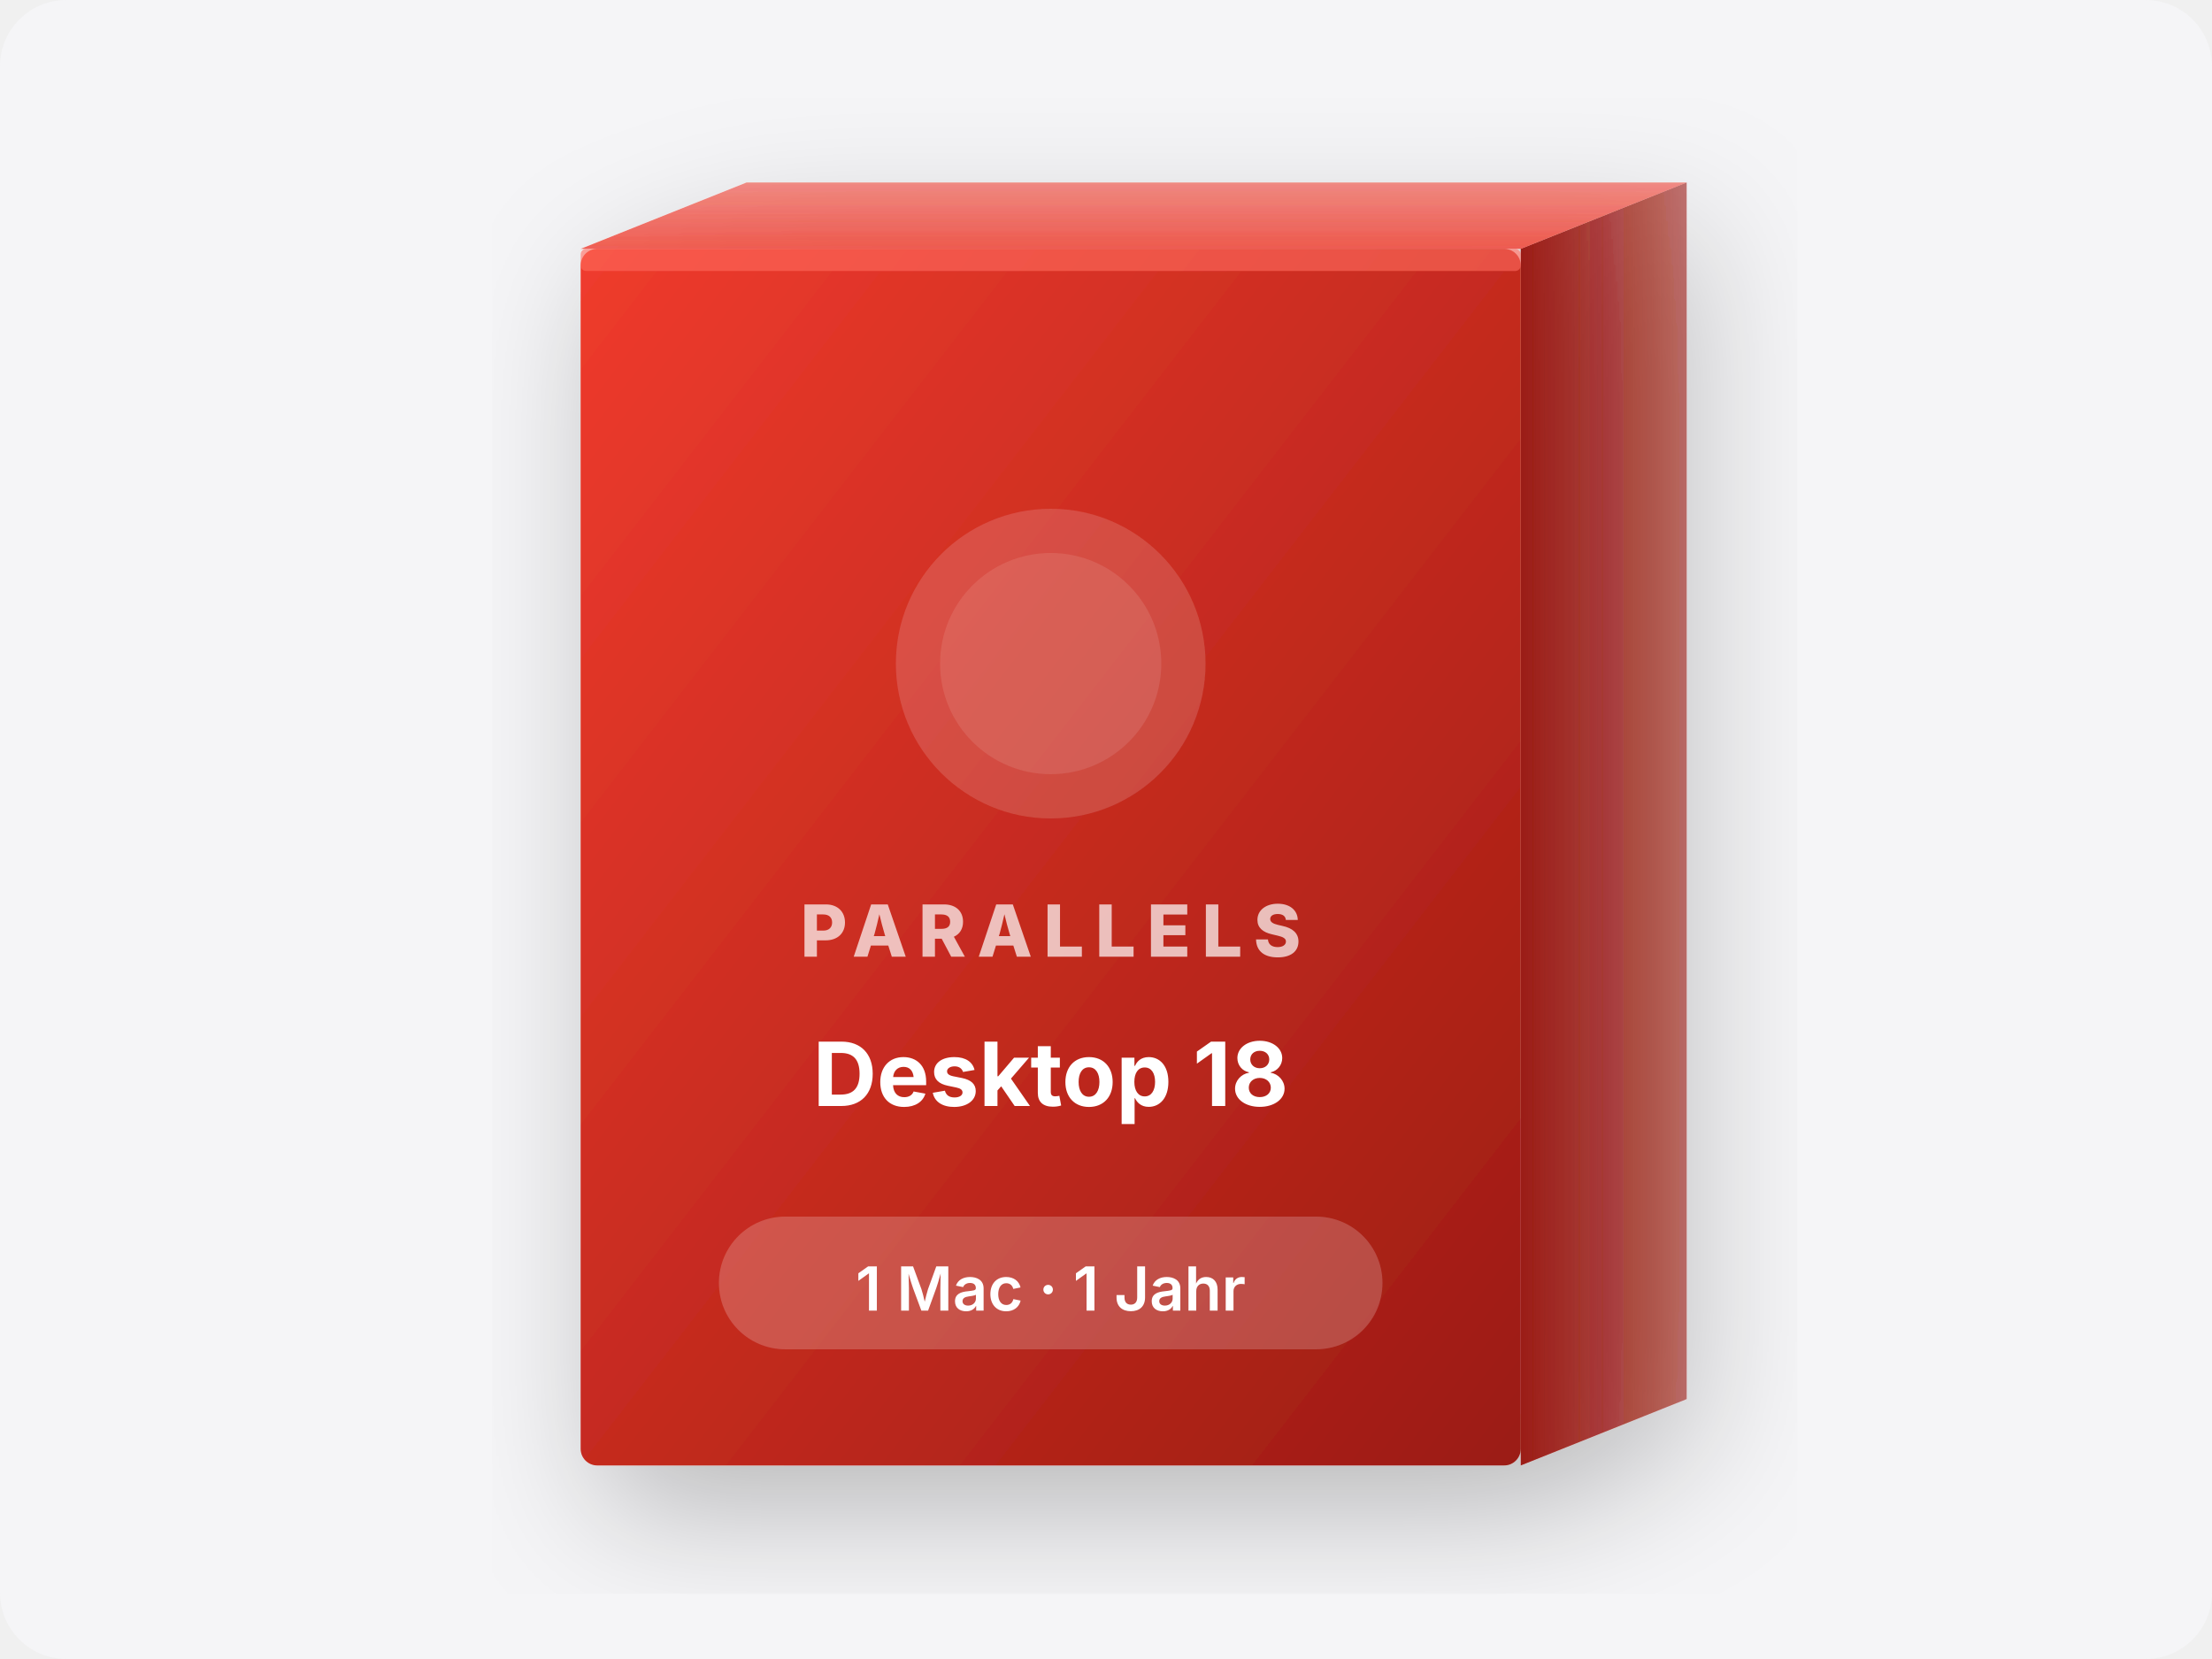
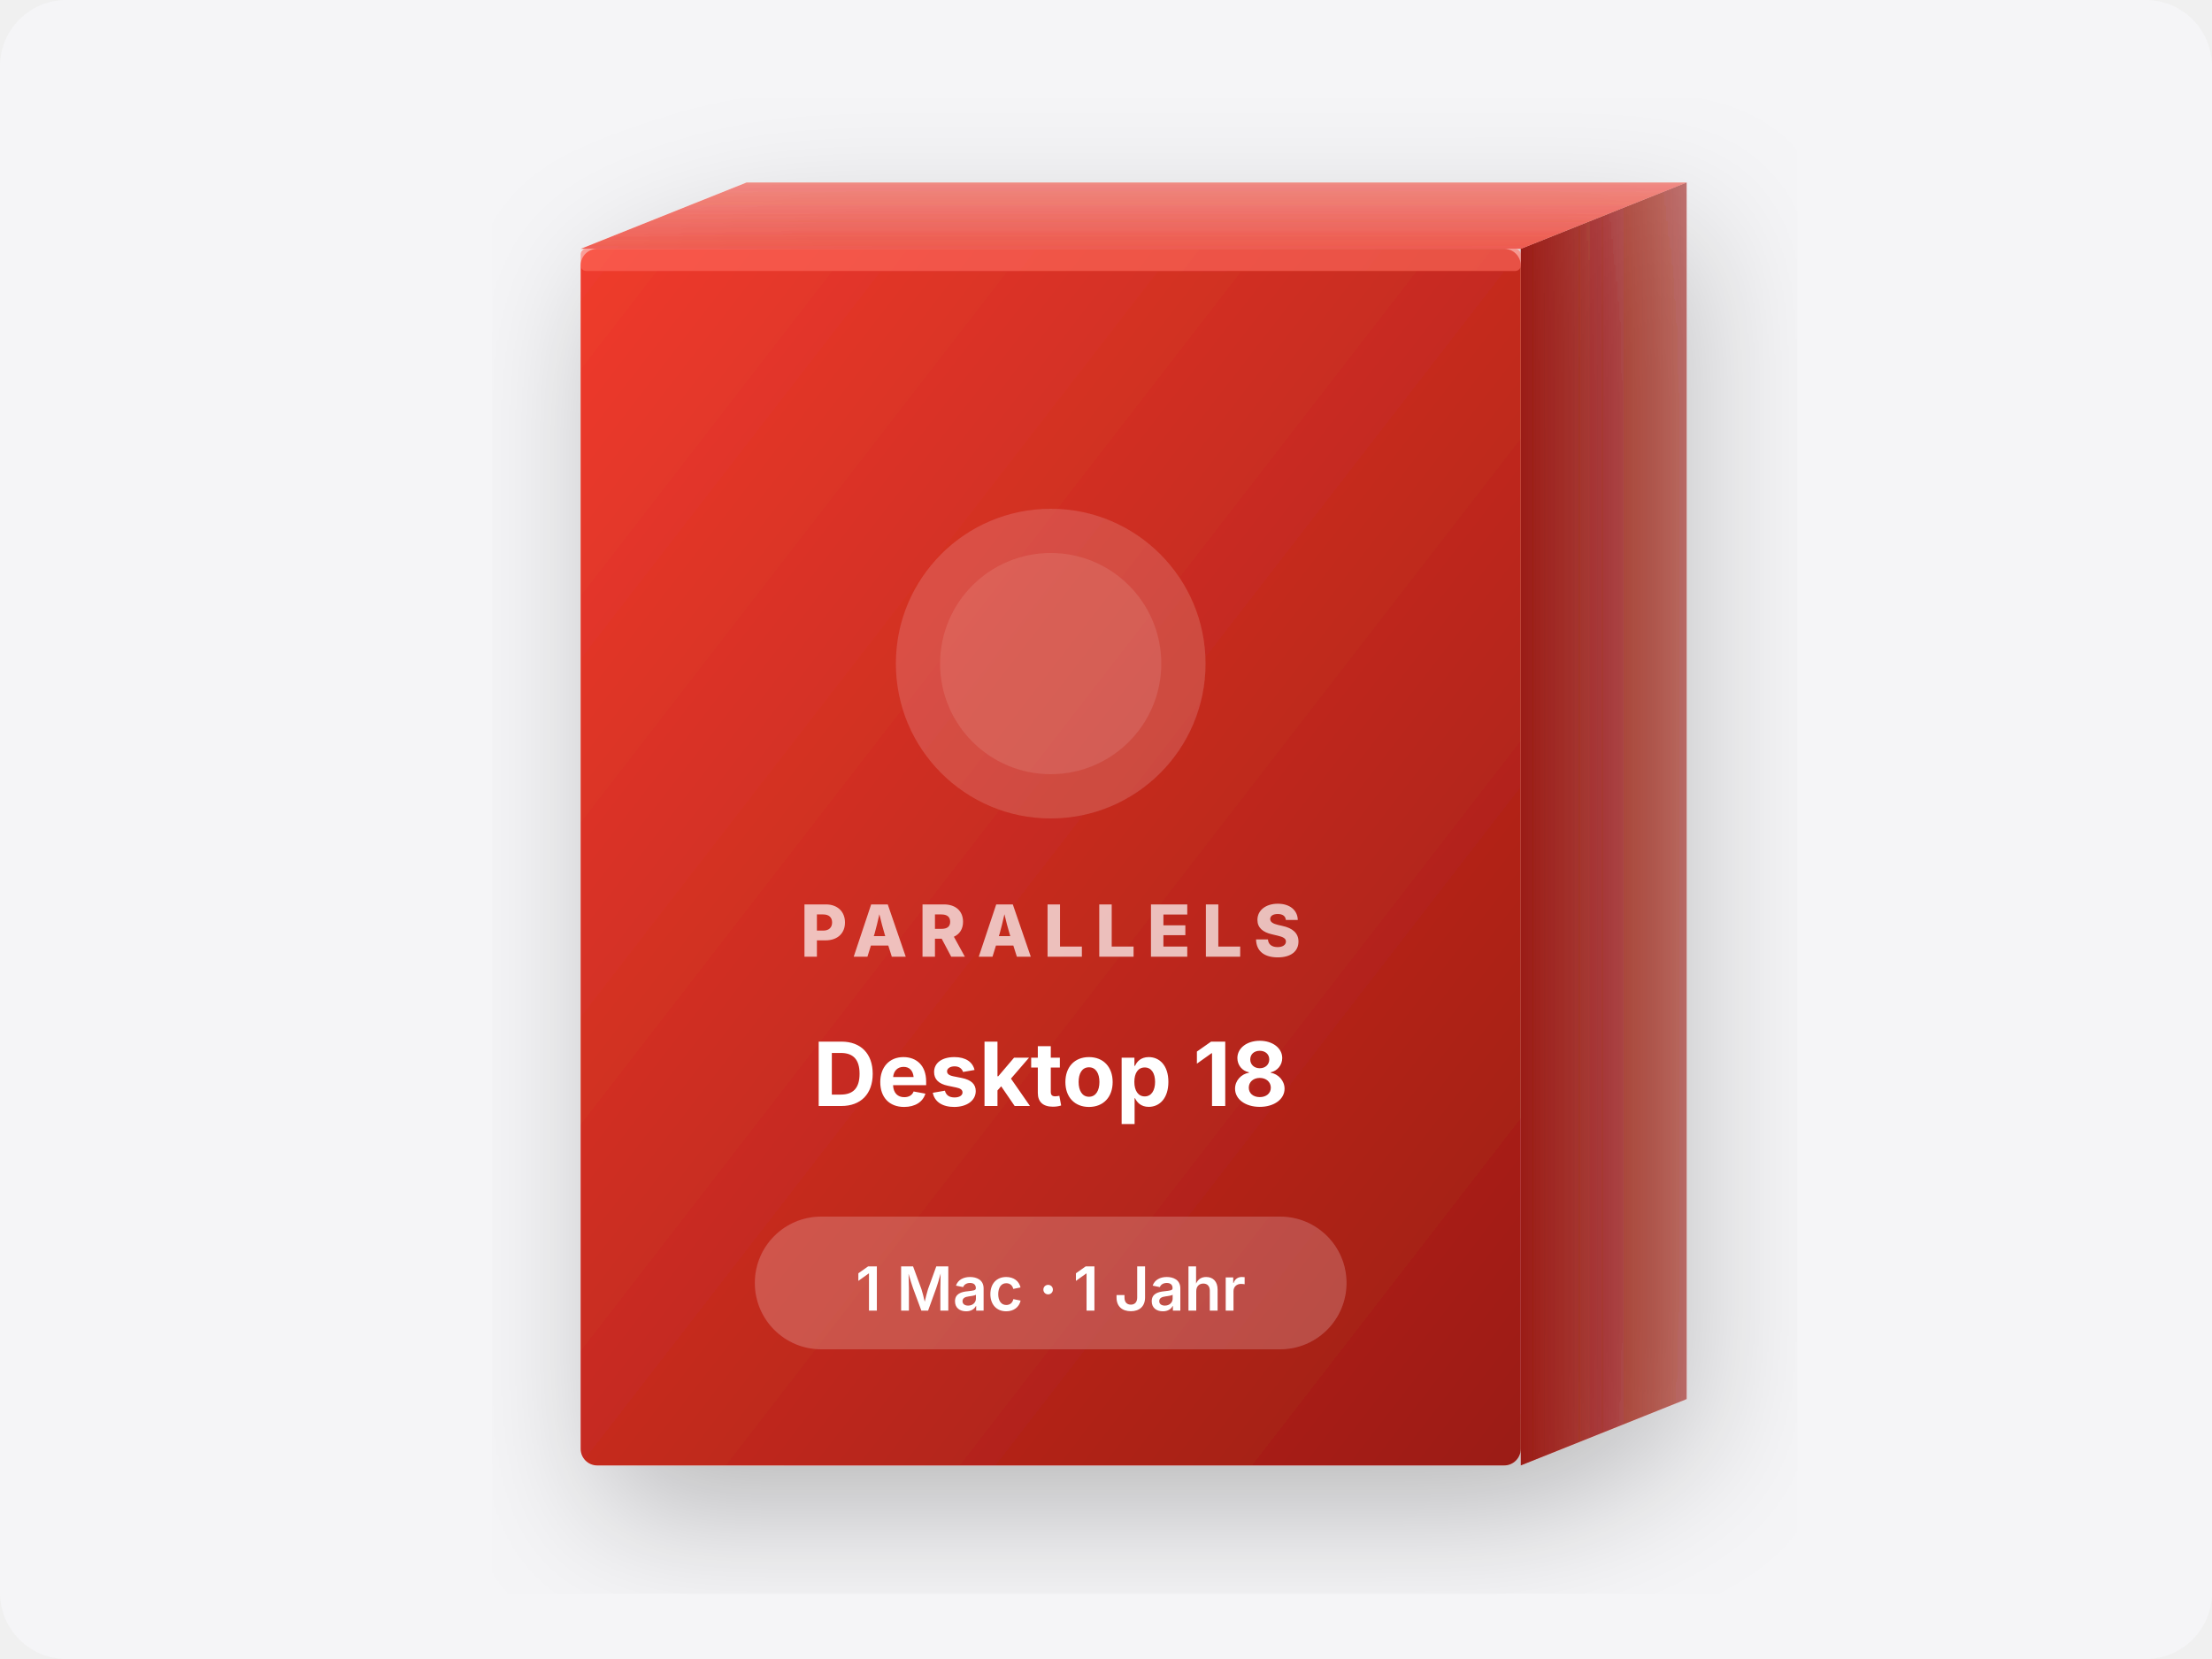
<svg xmlns="http://www.w3.org/2000/svg" viewBox="0 0 400 300" width="400" height="300">
  <defs>
    <linearGradient id="front-PARALLELS-18-STD-1Y" x1="0%" y1="0%" x2="100%" y2="100%">
      <stop offset="0%" style="stop-color:#EF3B2D" />
      <stop offset="100%" style="stop-color:#9B1B12" />
    </linearGradient>
    <linearGradient id="side-PARALLELS-18-STD-1Y" x1="0%" y1="0%" x2="100%" y2="0%">
      <stop offset="0%" style="stop-color:#9B1B12" />
      <stop offset="100%" style="stop-color:#9B1B12;stop-opacity:0.6" />
    </linearGradient>
    <linearGradient id="top-PARALLELS-18-STD-1Y" x1="0%" y1="100%" x2="0%" y2="0%">
      <stop offset="0%" style="stop-color:#EF3B2D" />
      <stop offset="100%" style="stop-color:#EF3B2D;stop-opacity:0.7" />
    </linearGradient>
    <filter id="shadow-PARALLELS-18-STD-1Y">
      <feDropShadow dx="4" dy="8" stdDeviation="12" flood-opacity="0.25" />
    </filter>
  </defs>
  <rect width="400" height="300" fill="#f5f5f7" rx="12" />
  <g filter="url(#shadow-PARALLELS-18-STD-1Y)" transform="translate(95, 25)">
    <polygon points="180,20 210,8 210,228 180,240" fill="url(#side-PARALLELS-18-STD-1Y)" />
    <polygon points="10,20 180,20 210,8 40,8" fill="url(#top-PARALLELS-18-STD-1Y)" opacity="0.8" />
    <rect x="10" y="20" width="170" height="220" rx="3" fill="url(#front-PARALLELS-18-STD-1Y)" />
    <rect x="10" y="20" width="170" height="4" fill="#FF6B5E" opacity="0.6" rx="1" />
    <circle cx="95" cy="95" r="28" fill="white" opacity="0.15" />
    <circle cx="95" cy="95" r="20" fill="white" opacity="0.1" />
    <text x="95" y="148" text-anchor="middle" font-family="system-ui,-apple-system,sans-serif" font-size="13" font-weight="800" letter-spacing="2" fill="#fff" opacity="0.7">PARALLELS</text>
    <text x="95" y="175" text-anchor="middle" font-family="system-ui,-apple-system,sans-serif" font-size="16" font-weight="700" fill="#fff">Desktop 18</text>
-     <rect x="35" y="195" width="120" height="24" rx="12" fill="white" opacity="0.2" />
+     <rect x="41.5" y="195" width="107" height="24" rx="12" fill="white" opacity="0.2" />
    <text x="95" y="212" text-anchor="middle" font-family="system-ui,-apple-system,sans-serif" font-size="11" font-weight="600" fill="#fff">1 Mac · 1 Jahr</text>
  </g>
</svg>
